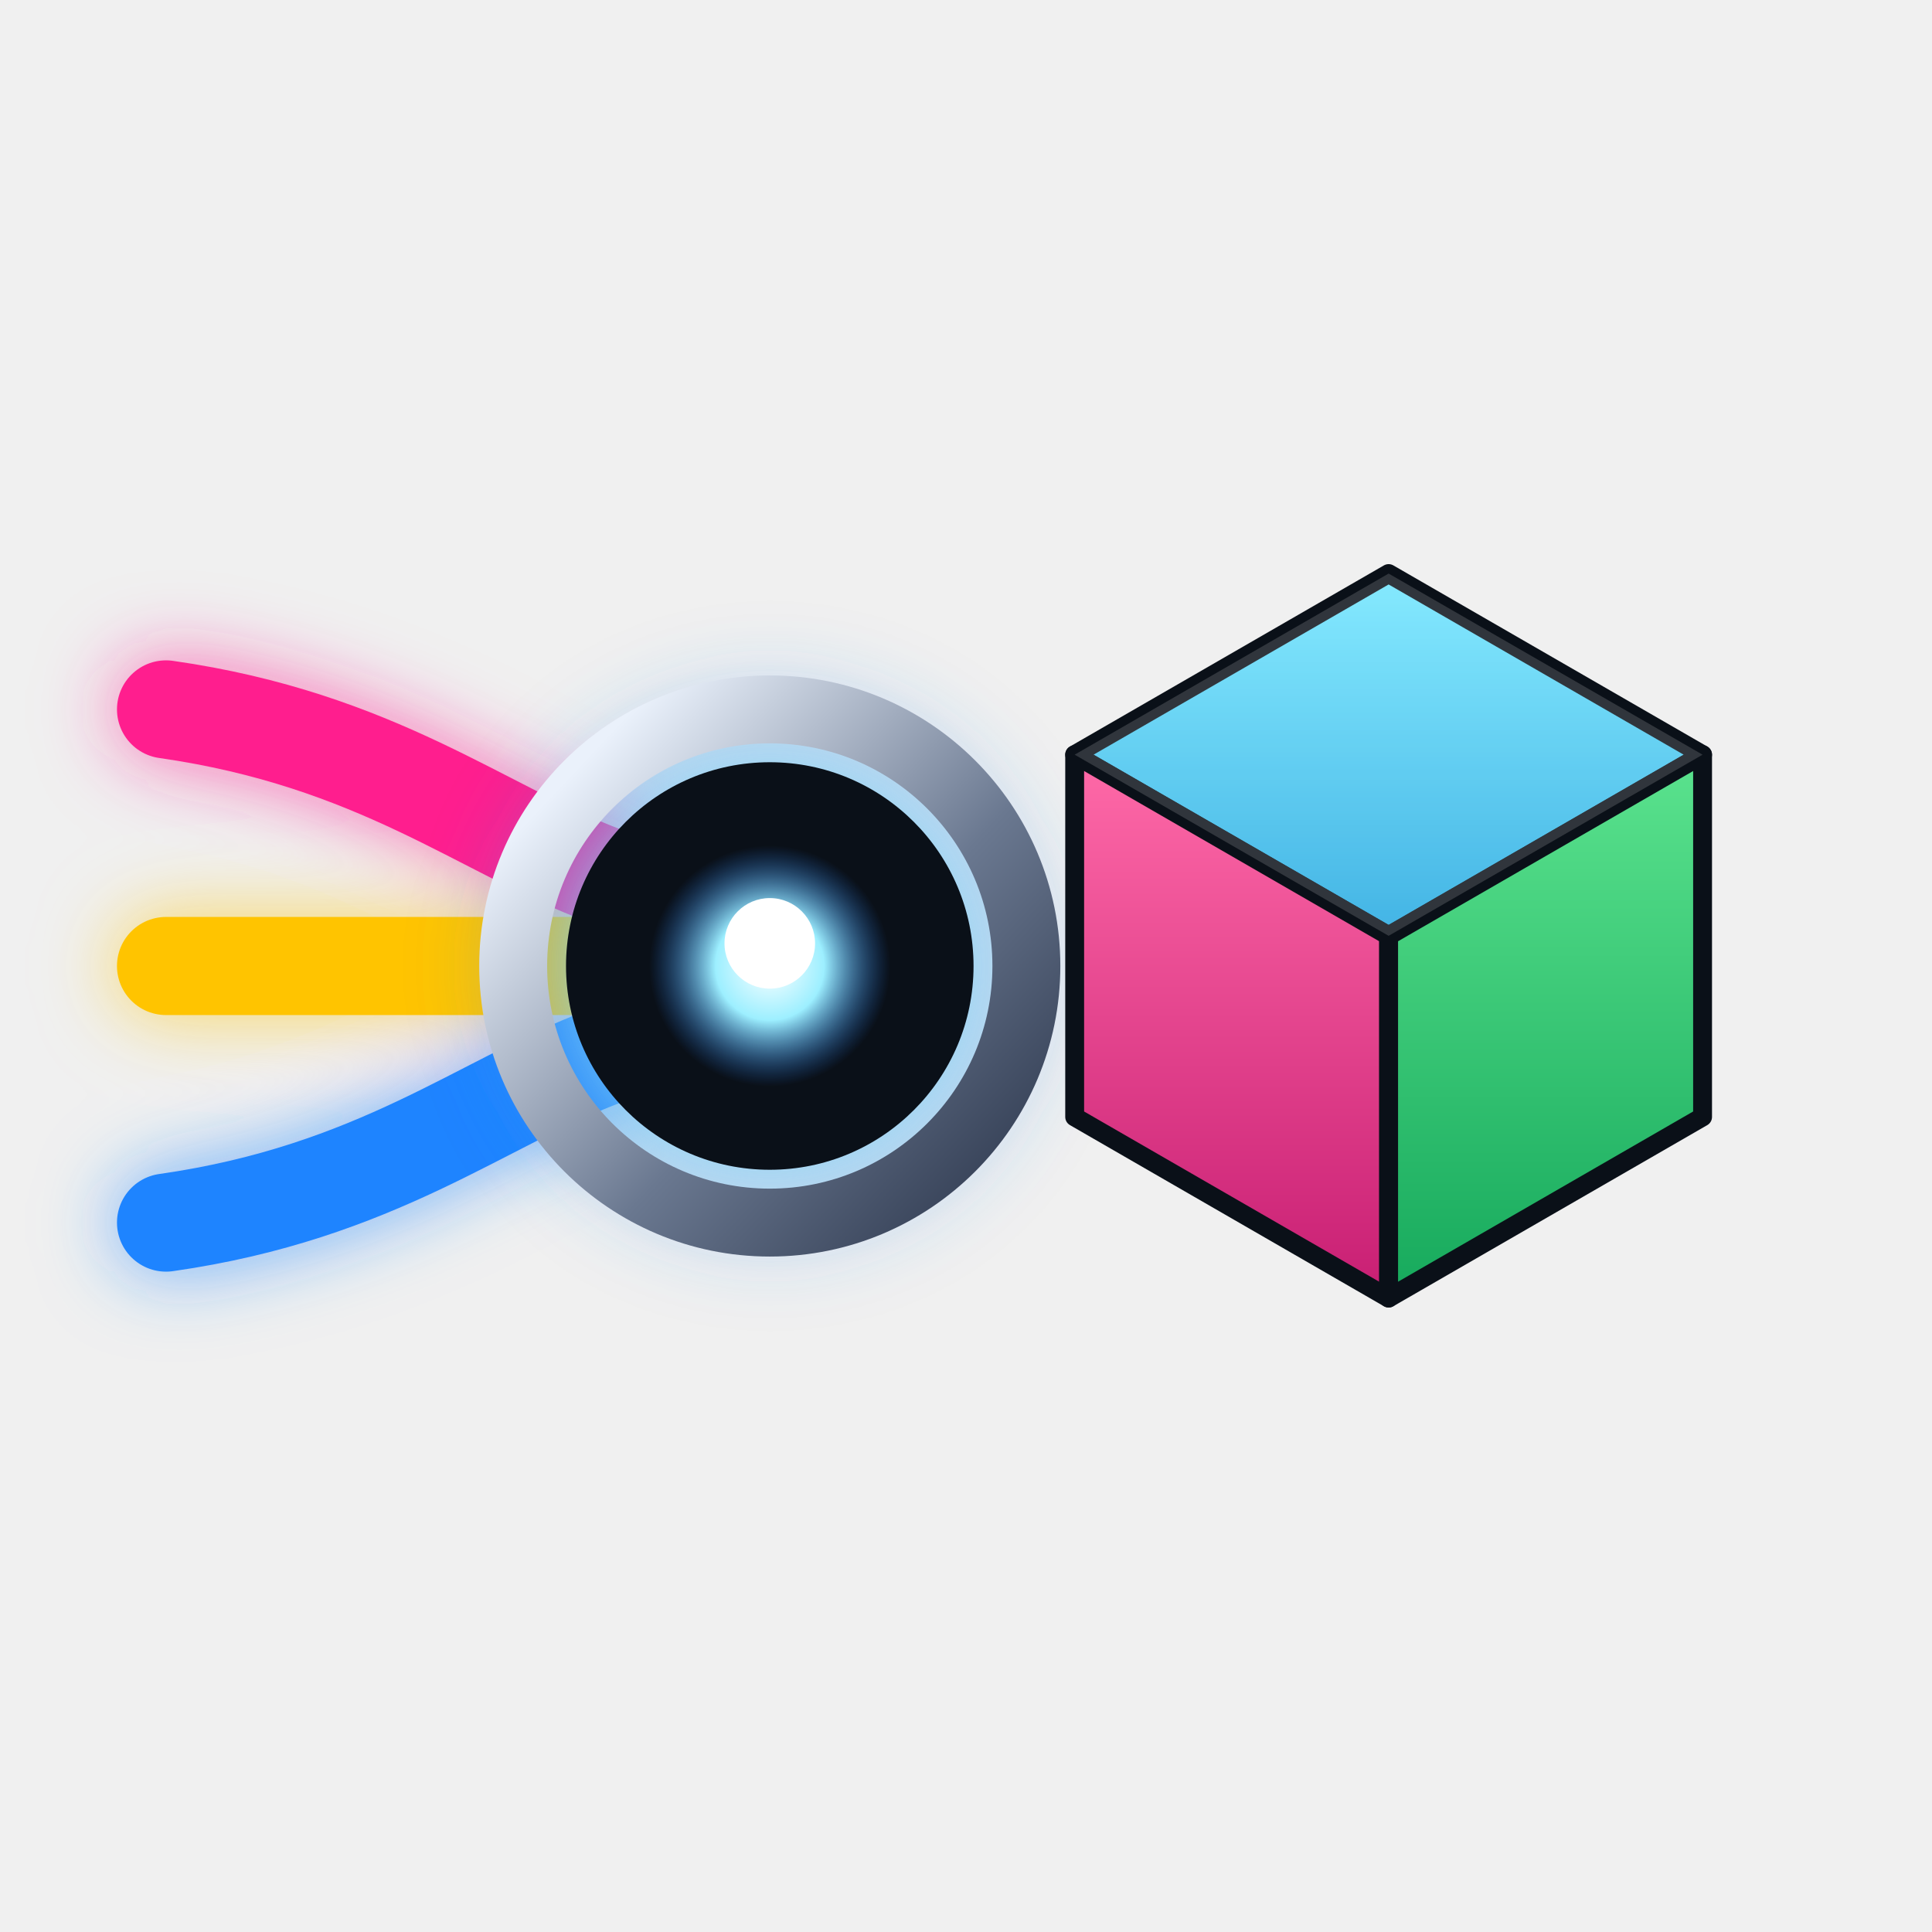
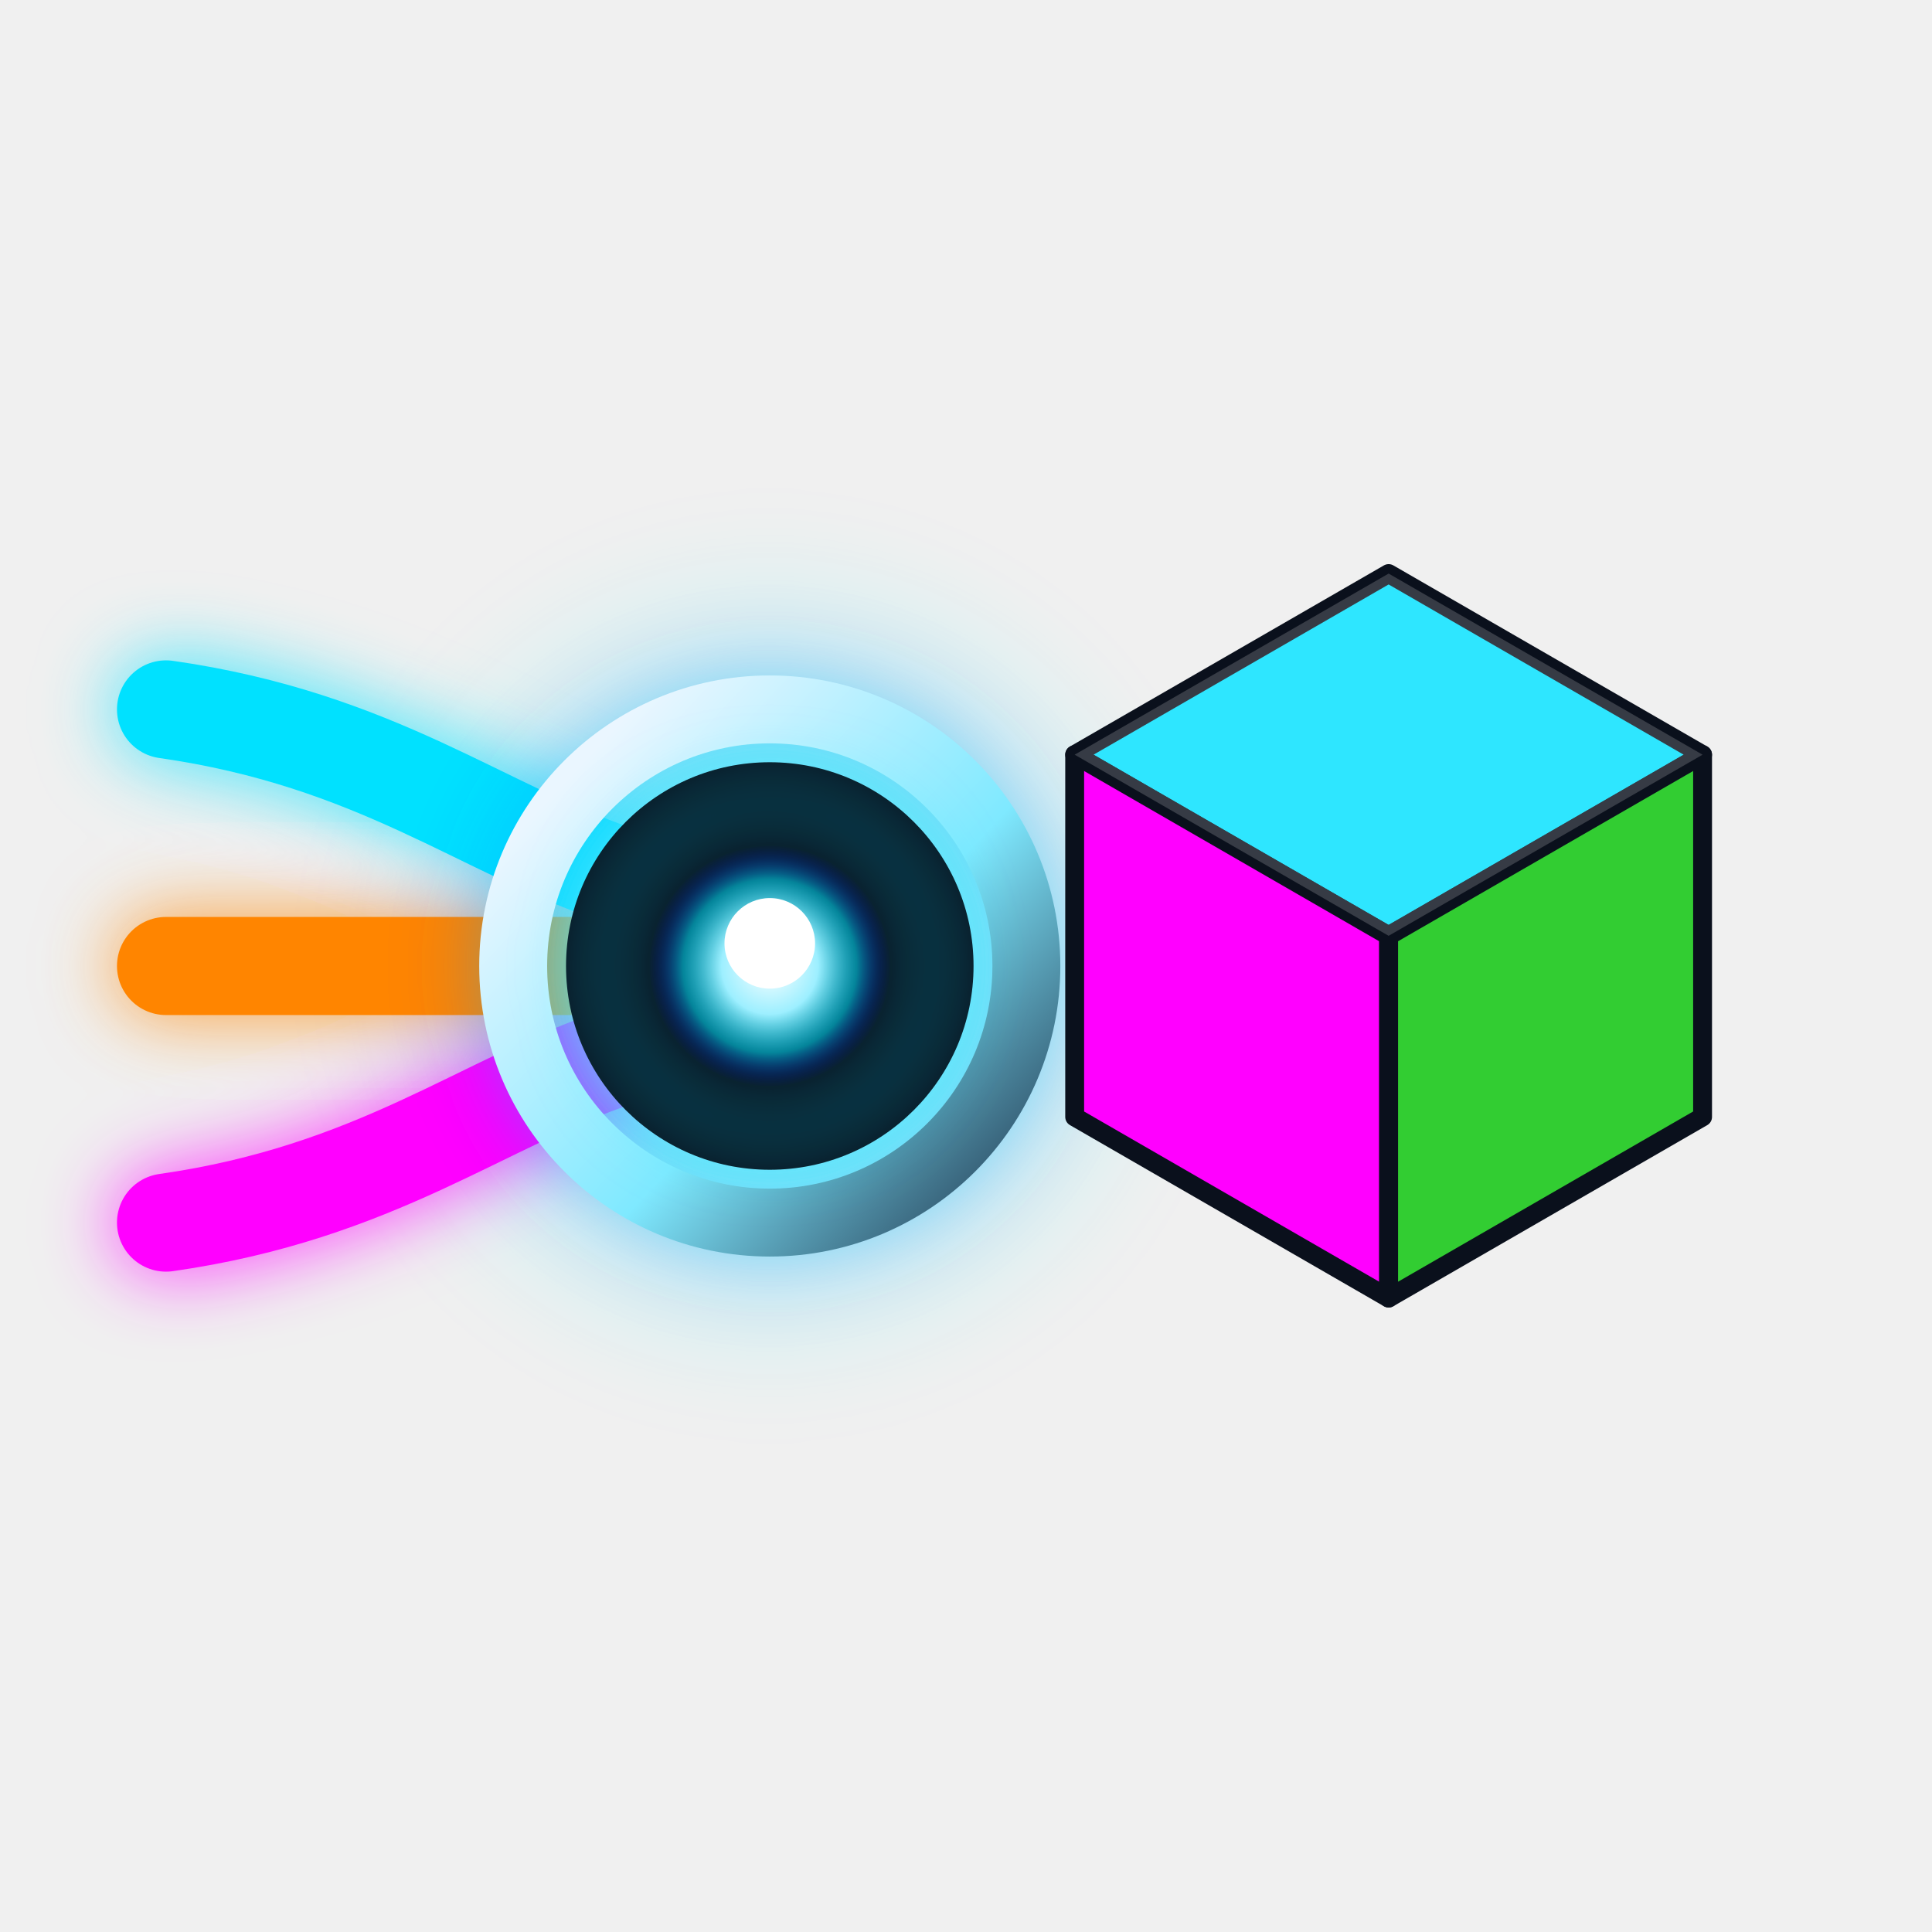
<svg xmlns="http://www.w3.org/2000/svg" width="256" height="256" viewBox="0 0 256 256" fill="none" role="img" aria-label="Snapmaker Studio">
  <defs>
-     <filter id="ss" x="-60%" y="-60%" width="220%" height="220%">
+     <filter id="ss" x="-80%" y="-80%" width="260%" height="260%">
      <feGaussianBlur stdDeviation="5" />
    </filter>
    <linearGradient id="sch" x1="80" y1="98" x2="146" y2="160" gradientUnits="userSpaceOnUse">
-       <stop offset="0" stop-color="#EAF1FB" />
-       <stop offset="0.5" stop-color="#6A7890" />
-       <stop offset="1" stop-color="#232D42" />
+       <stop offset="0" stop-color="#EAF6FF" />
+       <stop offset="0.5" stop-color="#7FE9FF" />
+       <stop offset="1" stop-color="#16223A" />
    </linearGradient>
    <radialGradient id="sbloom" cx="0.5" cy="0.5" r="0.5">
      <stop offset="0" stop-color="#FFFFFF" />
-       <stop offset="0.45" stop-color="#9DEFFF" />
-       <stop offset="1" stop-color="#1E6FE0" stop-opacity="0" />
+       <stop offset="0.4" stop-color="#9DEFFF" />
+       <stop offset="0.72" stop-color="#00E1FF" stop-opacity="0.55" />
+       <stop offset="1" stop-color="#0000FF" stop-opacity="0" />
    </radialGradient>
-     <linearGradient id="sc1" x1="0" y1="0" x2="0" y2="1">
-       <stop offset="0" stop-color="#6FE6FF" />
-       <stop offset="1" stop-color="#1FA6E0" />
-     </linearGradient>
-     <linearGradient id="sc2" x1="0" y1="0" x2="0" y2="1">
-       <stop offset="0" stop-color="#FF6AA8" />
-       <stop offset="1" stop-color="#C81E73" />
-     </linearGradient>
-     <linearGradient id="sc3" x1="0" y1="0" x2="0" y2="1">
-       <stop offset="0" stop-color="#5BE38E" />
-       <stop offset="1" stop-color="#16A95C" />
-     </linearGradient>
+     <radialGradient id="shalo" cx="0.5" cy="0.5" r="0.5">
+       <stop offset="0" stop-color="#00E1FF" stop-opacity="0.45" />
+       <stop offset="1" stop-color="#00E1FF" stop-opacity="0" />
+     </radialGradient>
  </defs>
+   <circle cx="102" cy="128" r="58" fill="url(#shalo)" filter="url(#ss)" />
  <g fill="none" stroke-linecap="round">
-     <g filter="url(#ss)" opacity="0.55" stroke-width="14">
-       <path d="M22 94 C50 98 64 110 80 116" stroke="#FF1E8E" />
-       <path d="M22 128 C54 128 68 128 86 128" stroke="#FFC400" />
-       <path d="M22 162 C50 158 64 146 80 140" stroke="#1E84FF" />
+     <g filter="url(#ss)" opacity="0.7" stroke-width="14">
+       <path d="M22 94 C50 98 64 110 82 116" stroke="#00E1FF" />
+       <path d="M22 128 C54 128 68 128 88 128" stroke="#FF8500" />
+       <path d="M22 162 C50 158 64 146 82 140" stroke="#FF00FF" />
    </g>
    <g stroke-width="13">
-       <path d="M22 94 C50 98 64 110 80 116" stroke="#FF1E8E" />
-       <path d="M22 128 C54 128 68 128 86 128" stroke="#FFC400" />
-       <path d="M22 162 C50 158 64 146 80 140" stroke="#1E84FF" />
+       <path d="M22 94 C50 98 64 110 82 116" stroke="#00E1FF" />
+       <path d="M22 128 C54 128 68 128 88 128" stroke="#FF8500" />
+       <path d="M22 162 C50 158 64 146 82 140" stroke="#FF00FF" />
    </g>
  </g>
-   <circle cx="102" cy="128" r="40" fill="url(#sbloom)" filter="url(#ss)" />
+   <circle cx="102" cy="128" r="42" fill="url(#sbloom)" filter="url(#ss)" />
  <circle cx="102" cy="128" r="34" fill="none" stroke="url(#sch)" stroke-width="9" />
-   <circle cx="102" cy="128" r="27" fill="#0A1018" />
+   <circle cx="102" cy="128" r="27" fill="#0A101C" />
+   <circle cx="102" cy="128" r="22" fill="none" stroke="#00E1FF" stroke-width="2" opacity="0.95" filter="url(#ss)" />
  <circle cx="102" cy="128" r="16" fill="url(#sbloom)" />
  <circle cx="102" cy="125" r="6" fill="#FFFFFF" />
-   <g stroke="#0A1018" stroke-width="2.5" stroke-linejoin="round">
-     <polygon points="184,76 225.6,100 184,124 142.4,100" fill="url(#sc1)" />
-     <polygon points="142.4,100 184,124 184,172 142.4,148" fill="url(#sc2)" />
-     <polygon points="225.6,100 184,124 184,172 225.6,148" fill="url(#sc3)" />
+   <g stroke="#0A101C" stroke-width="2.5" stroke-linejoin="round">
+     <polygon points="184,76 225.6,100 184,124 142.4,100" fill="#00E1FF" />
+     <polygon points="142.4,100 184,124 184,172 142.4,148" fill="#FF00FF" />
+     <polygon points="225.6,100 184,124 184,172 225.6,148" fill="#32CD32" />
  </g>
-   <polygon points="184,76 225.6,100 184,124 142.4,100" fill="#FFFFFF" opacity="0.16" />
+   <polygon points="184,76 225.6,100 184,124 142.4,100" fill="#FFFFFF" opacity="0.18" />
</svg>
